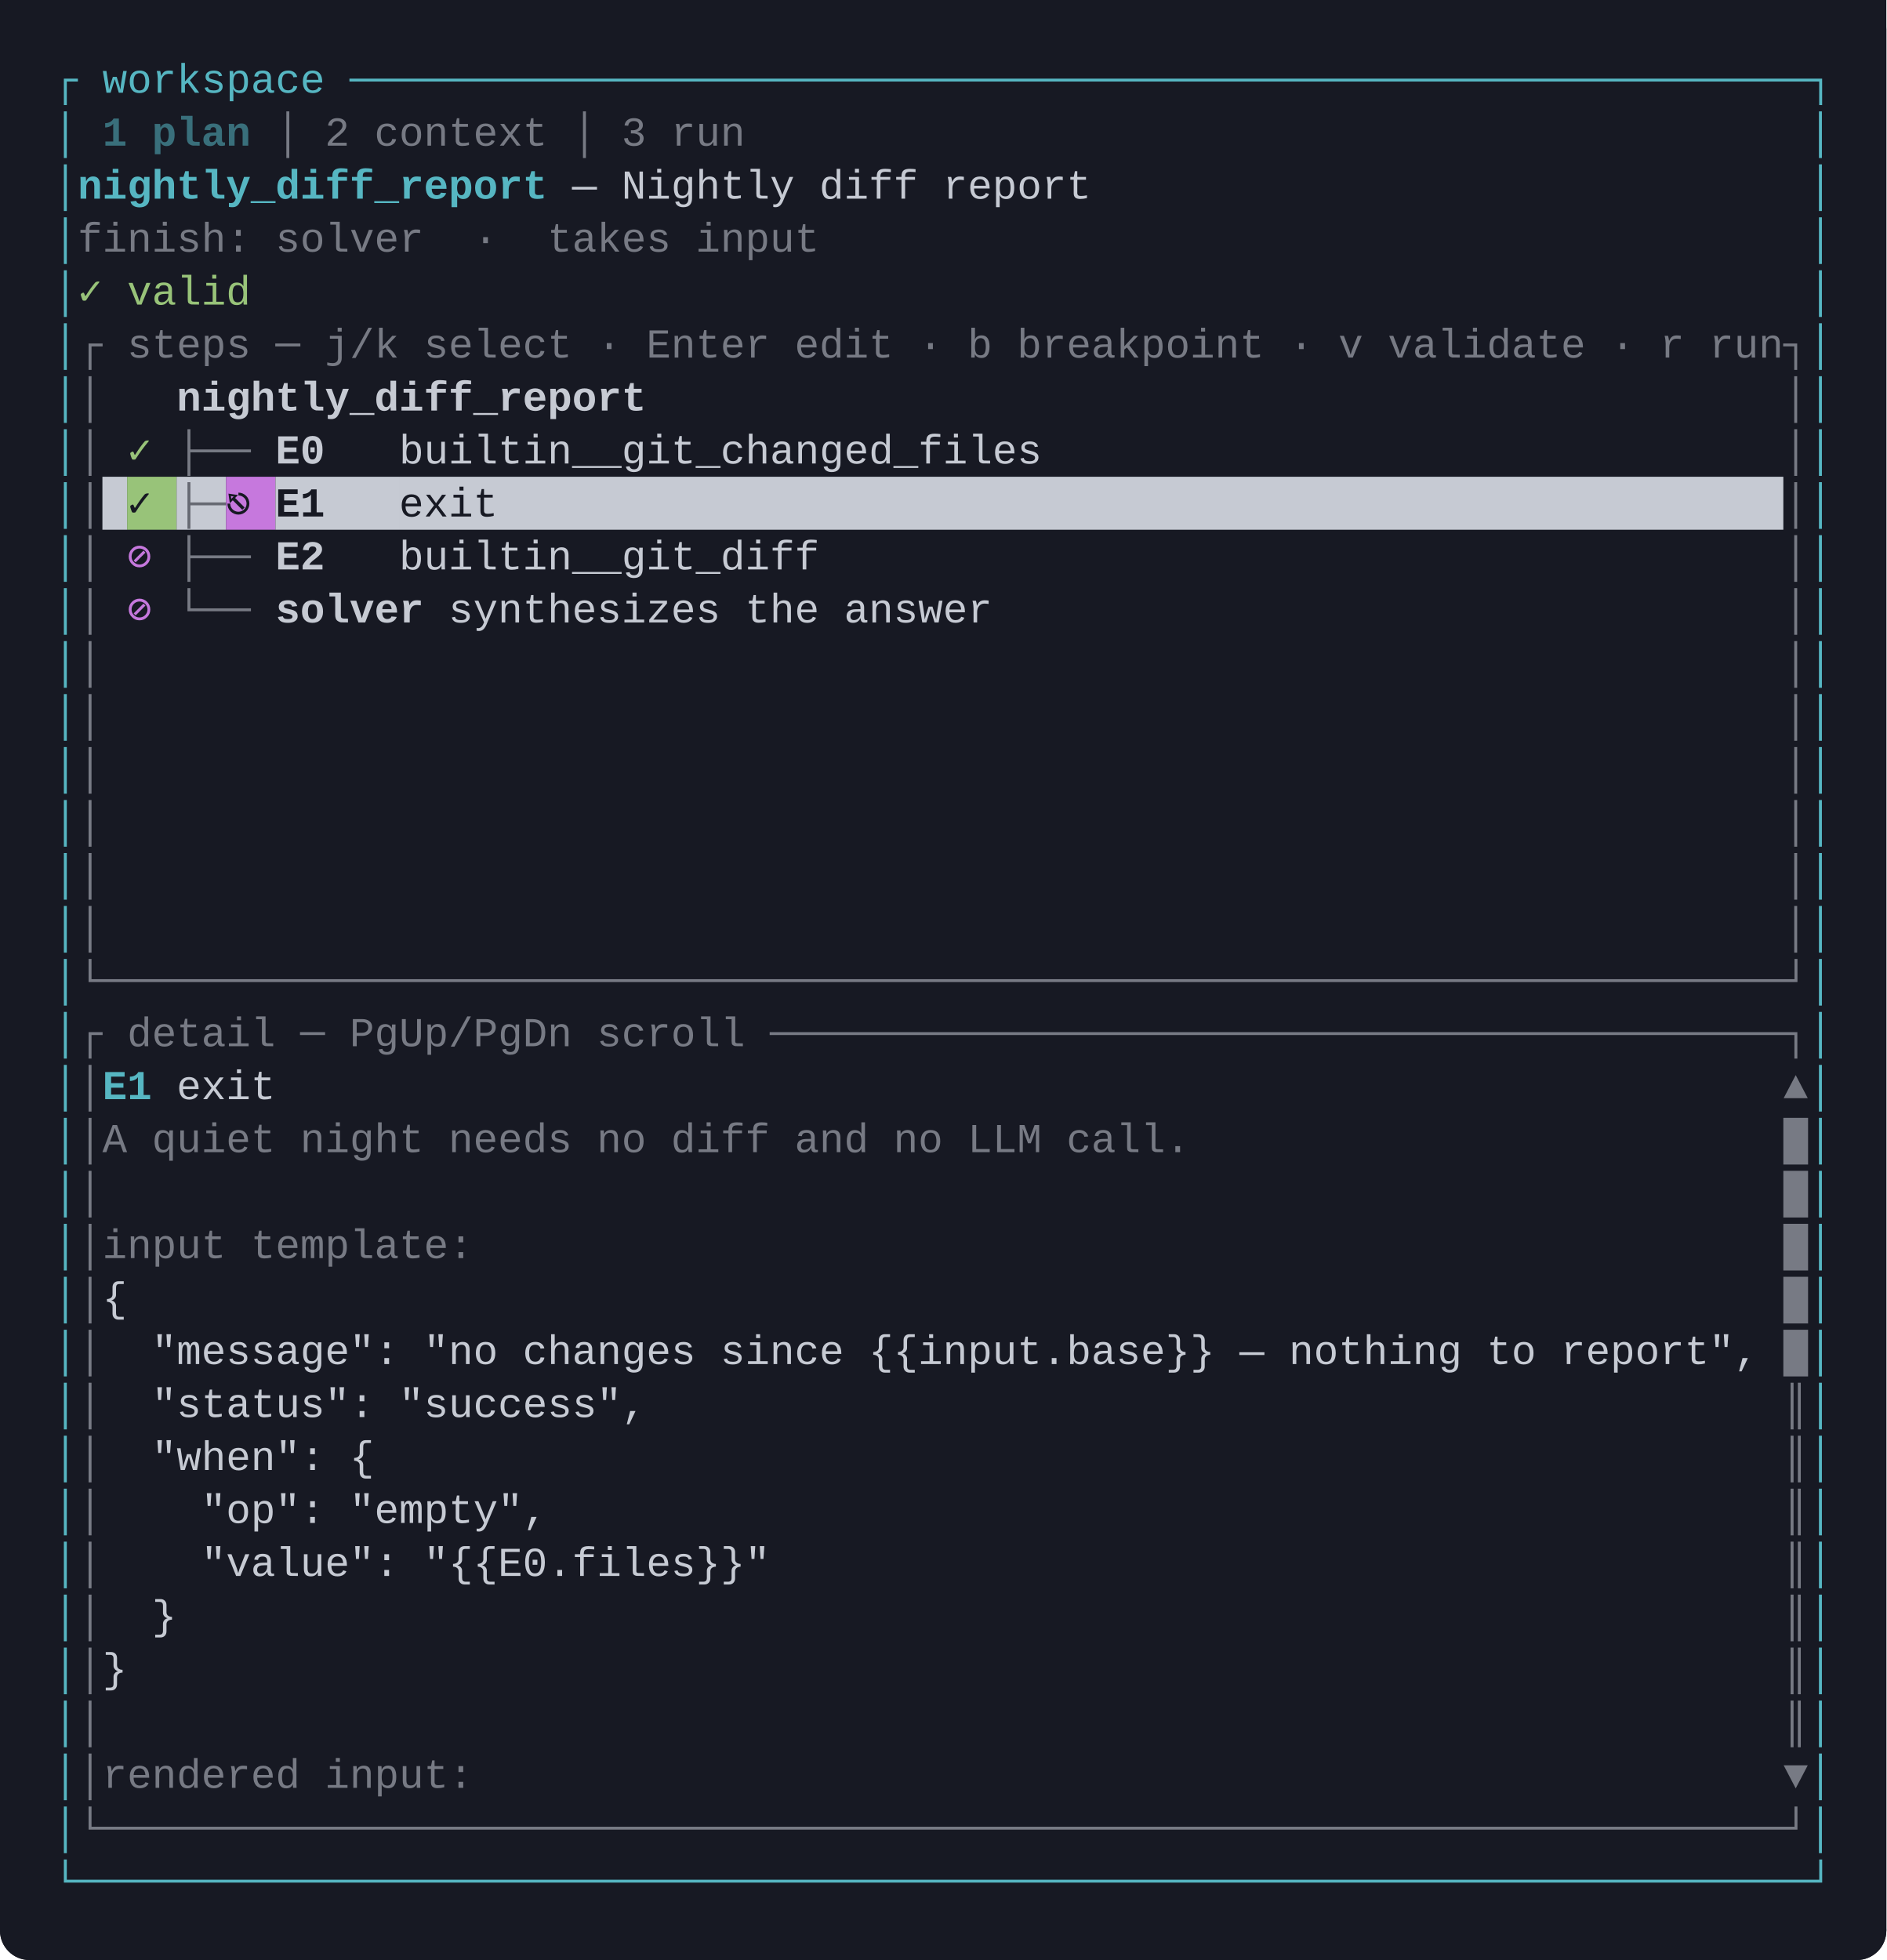
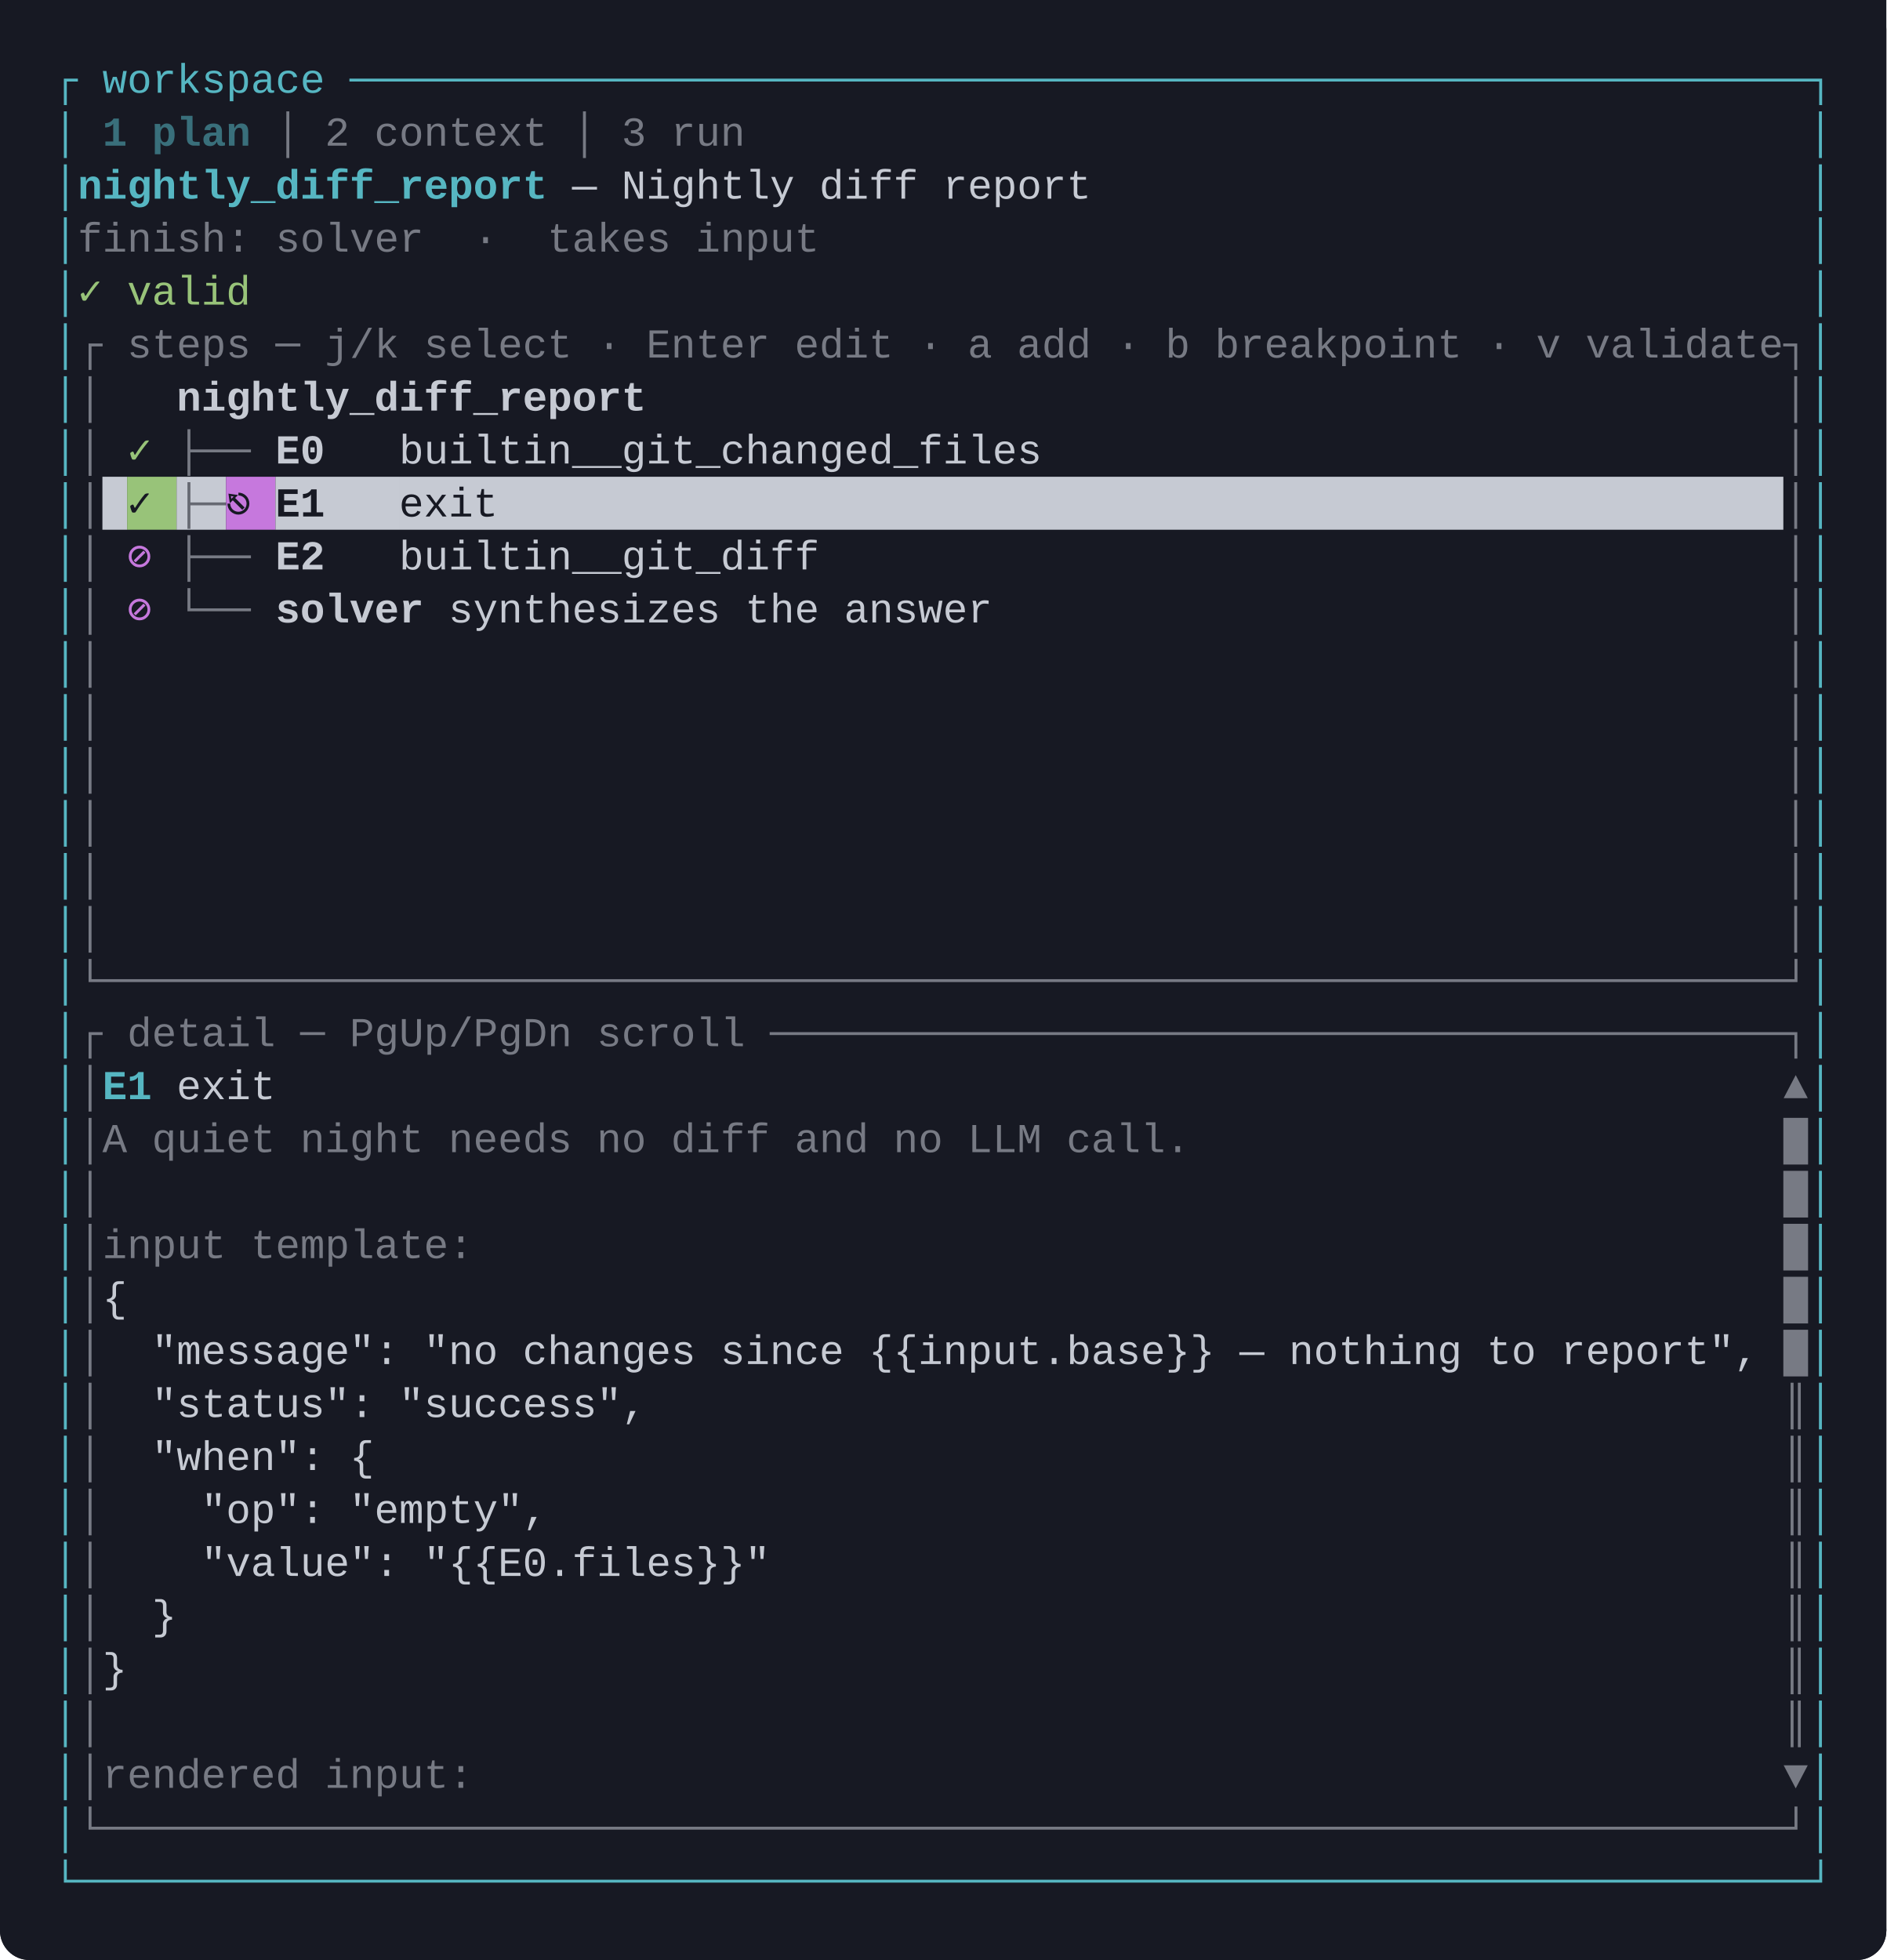
<svg xmlns="http://www.w3.org/2000/svg" width="641" height="666" viewBox="0 0 641 666" xml:space="preserve" font-family="ui-monospace, SFMono-Regular, Menlo, Consolas, 'Liberation Mono', monospace" font-size="14px">
  <rect width="641" height="666" rx="10" fill="#11131b" />
  <rect y="0" width="641" height="656" fill="#171923" />
  <rect y="646" width="641" height="20" rx="10" fill="#171923" />
  <rect x="34.8" y="162.0" width="8.4" height="18" fill="#c6cad3" />
  <rect x="43.2" y="162.0" width="16.8" height="18" fill="#98c379" />
  <rect x="60.0" y="162.0" width="16.8" height="18" fill="#c6cad3" />
  <rect x="76.8" y="162.0" width="16.8" height="18" fill="#c678dd" />
  <rect x="93.6" y="162.0" width="42.0" height="18" fill="#c6cad3" />
  <rect x="135.6" y="162.0" width="470.4" height="18" fill="#c6cad3" />
  <text x="18.0" y="31.5" textLength="8.4" lengthAdjust="spacingAndGlyphs" fill="#56b6c2">┌</text>
  <text x="34.8" y="31.5" textLength="75.6" lengthAdjust="spacingAndGlyphs" fill="#56b6c2">workspace</text>
  <text x="118.8" y="31.5" textLength="504.0" lengthAdjust="spacingAndGlyphs" fill="#56b6c2">───────────────────────────────────────────────────────────┐</text>
  <text x="18.0" y="49.5" textLength="8.4" lengthAdjust="spacingAndGlyphs" fill="#56b6c2">│</text>
  <text x="34.8" y="49.5" textLength="8.4" lengthAdjust="spacingAndGlyphs" fill="#56b6c2" font-weight="600" opacity="0.55">1</text>
  <text x="51.6" y="49.5" textLength="33.6" lengthAdjust="spacingAndGlyphs" fill="#56b6c2" font-weight="600" opacity="0.55">plan</text>
  <text x="93.6" y="49.5" textLength="8.4" lengthAdjust="spacingAndGlyphs" fill="#c6cad3" opacity="0.55">│</text>
  <text x="110.4" y="49.5" textLength="8.4" lengthAdjust="spacingAndGlyphs" fill="#c6cad3" opacity="0.55">2</text>
  <text x="127.2" y="49.5" textLength="58.8" lengthAdjust="spacingAndGlyphs" fill="#c6cad3" opacity="0.55">context</text>
  <text x="194.4" y="49.5" textLength="8.4" lengthAdjust="spacingAndGlyphs" fill="#c6cad3" opacity="0.55">│</text>
  <text x="211.2" y="49.5" textLength="8.4" lengthAdjust="spacingAndGlyphs" fill="#c6cad3" opacity="0.55">3</text>
  <text x="228.0" y="49.5" textLength="25.2" lengthAdjust="spacingAndGlyphs" fill="#c6cad3" opacity="0.55">run</text>
  <text x="614.4" y="49.5" textLength="8.4" lengthAdjust="spacingAndGlyphs" fill="#56b6c2">│</text>
  <text x="18.0" y="67.5" textLength="8.4" lengthAdjust="spacingAndGlyphs" fill="#56b6c2">│</text>
  <text x="26.4" y="67.5" textLength="159.6" lengthAdjust="spacingAndGlyphs" fill="#56b6c2" font-weight="600">nightly_diff_report</text>
  <text x="194.4" y="67.5" textLength="8.4" lengthAdjust="spacingAndGlyphs" fill="#c6cad3">—</text>
  <text x="211.2" y="67.5" textLength="58.8" lengthAdjust="spacingAndGlyphs" fill="#c6cad3">Nightly</text>
  <text x="278.4" y="67.5" textLength="33.6" lengthAdjust="spacingAndGlyphs" fill="#c6cad3">diff</text>
  <text x="320.4" y="67.5" textLength="50.4" lengthAdjust="spacingAndGlyphs" fill="#c6cad3">report</text>
  <text x="614.4" y="67.5" textLength="8.4" lengthAdjust="spacingAndGlyphs" fill="#56b6c2">│</text>
  <text x="18.0" y="85.5" textLength="8.4" lengthAdjust="spacingAndGlyphs" fill="#56b6c2">│</text>
  <text x="26.4" y="85.5" textLength="58.8" lengthAdjust="spacingAndGlyphs" fill="#c6cad3" opacity="0.55">finish:</text>
  <text x="93.6" y="85.5" textLength="50.4" lengthAdjust="spacingAndGlyphs" fill="#c6cad3" opacity="0.55">solver</text>
  <text x="160.8" y="85.5" textLength="8.4" lengthAdjust="spacingAndGlyphs" fill="#c6cad3" opacity="0.55">·</text>
  <text x="186.0" y="85.5" textLength="42.0" lengthAdjust="spacingAndGlyphs" fill="#c6cad3" opacity="0.55">takes</text>
  <text x="236.4" y="85.5" textLength="42.0" lengthAdjust="spacingAndGlyphs" fill="#c6cad3" opacity="0.55">input</text>
  <text x="614.4" y="85.5" textLength="8.4" lengthAdjust="spacingAndGlyphs" fill="#56b6c2">│</text>
  <text x="18.0" y="103.5" textLength="8.4" lengthAdjust="spacingAndGlyphs" fill="#56b6c2">│</text>
  <text x="26.4" y="103.5" textLength="8.4" lengthAdjust="spacingAndGlyphs" fill="#98c379">✓</text>
  <text x="43.2" y="103.5" textLength="42.0" lengthAdjust="spacingAndGlyphs" fill="#98c379">valid</text>
  <text x="614.4" y="103.5" textLength="8.4" lengthAdjust="spacingAndGlyphs" fill="#56b6c2">│</text>
  <text x="18.0" y="121.5" textLength="8.4" lengthAdjust="spacingAndGlyphs" fill="#56b6c2">│</text>
  <text x="26.4" y="121.5" textLength="8.4" lengthAdjust="spacingAndGlyphs" fill="#c6cad3" opacity="0.55">┌</text>
  <text x="43.2" y="121.5" textLength="42.0" lengthAdjust="spacingAndGlyphs" fill="#c6cad3" opacity="0.55">steps</text>
  <text x="93.6" y="121.5" textLength="8.4" lengthAdjust="spacingAndGlyphs" fill="#c6cad3" opacity="0.55">─</text>
  <text x="110.4" y="121.5" textLength="25.2" lengthAdjust="spacingAndGlyphs" fill="#c6cad3" opacity="0.55">j/k</text>
  <text x="144.0" y="121.5" textLength="50.4" lengthAdjust="spacingAndGlyphs" fill="#c6cad3" opacity="0.55">select</text>
  <text x="202.8" y="121.5" textLength="8.4" lengthAdjust="spacingAndGlyphs" fill="#c6cad3" opacity="0.55">·</text>
  <text x="219.6" y="121.5" textLength="42.0" lengthAdjust="spacingAndGlyphs" fill="#c6cad3" opacity="0.55">Enter</text>
  <text x="270.0" y="121.5" textLength="33.6" lengthAdjust="spacingAndGlyphs" fill="#c6cad3" opacity="0.55">edit</text>
  <text x="312.0" y="121.5" textLength="8.4" lengthAdjust="spacingAndGlyphs" fill="#c6cad3" opacity="0.55">·</text>
-   <text x="328.8" y="121.5" textLength="8.4" lengthAdjust="spacingAndGlyphs" fill="#c6cad3" opacity="0.55">b</text>
-   <text x="345.6" y="121.5" textLength="84.0" lengthAdjust="spacingAndGlyphs" fill="#c6cad3" opacity="0.55">breakpoint</text>
-   <text x="438.0" y="121.5" textLength="8.4" lengthAdjust="spacingAndGlyphs" fill="#c6cad3" opacity="0.55">·</text>
-   <text x="454.8" y="121.5" textLength="8.4" lengthAdjust="spacingAndGlyphs" fill="#c6cad3" opacity="0.55">v</text>
-   <text x="471.6" y="121.5" textLength="67.2" lengthAdjust="spacingAndGlyphs" fill="#c6cad3" opacity="0.55">validate</text>
-   <text x="547.2" y="121.5" textLength="8.4" lengthAdjust="spacingAndGlyphs" fill="#c6cad3" opacity="0.55">·</text>
-   <text x="564.0" y="121.5" textLength="8.4" lengthAdjust="spacingAndGlyphs" fill="#c6cad3" opacity="0.55">r</text>
-   <text x="580.8" y="121.5" textLength="33.6" lengthAdjust="spacingAndGlyphs" fill="#c6cad3" opacity="0.55">run┐</text>
+   <text x="328.8" y="121.5" textLength="8.4" lengthAdjust="spacingAndGlyphs" fill="#c6cad3" opacity="0.55">a</text>
+   <text x="345.6" y="121.5" textLength="25.2" lengthAdjust="spacingAndGlyphs" fill="#c6cad3" opacity="0.55">add</text>
+   <text x="379.2" y="121.5" textLength="8.4" lengthAdjust="spacingAndGlyphs" fill="#c6cad3" opacity="0.55">·</text>
+   <text x="396.0" y="121.5" textLength="8.4" lengthAdjust="spacingAndGlyphs" fill="#c6cad3" opacity="0.55">b</text>
+   <text x="412.8" y="121.5" textLength="84.0" lengthAdjust="spacingAndGlyphs" fill="#c6cad3" opacity="0.55">breakpoint</text>
+   <text x="505.2" y="121.5" textLength="8.4" lengthAdjust="spacingAndGlyphs" fill="#c6cad3" opacity="0.55">·</text>
+   <text x="522.0" y="121.5" textLength="8.4" lengthAdjust="spacingAndGlyphs" fill="#c6cad3" opacity="0.55">v</text>
+   <text x="538.8" y="121.5" textLength="75.6" lengthAdjust="spacingAndGlyphs" fill="#c6cad3" opacity="0.55">validate┐</text>
  <text x="614.4" y="121.5" textLength="8.4" lengthAdjust="spacingAndGlyphs" fill="#56b6c2">│</text>
  <text x="18.0" y="139.5" textLength="8.4" lengthAdjust="spacingAndGlyphs" fill="#56b6c2">│</text>
  <text x="26.4" y="139.5" textLength="8.4" lengthAdjust="spacingAndGlyphs" fill="#c6cad3" opacity="0.55">│</text>
  <text x="60.0" y="139.5" textLength="159.6" lengthAdjust="spacingAndGlyphs" fill="#c6cad3" font-weight="600">nightly_diff_report</text>
  <text x="606.0" y="139.5" textLength="8.4" lengthAdjust="spacingAndGlyphs" fill="#c6cad3" opacity="0.55">│</text>
  <text x="614.4" y="139.5" textLength="8.4" lengthAdjust="spacingAndGlyphs" fill="#56b6c2">│</text>
  <text x="18.0" y="157.5" textLength="8.4" lengthAdjust="spacingAndGlyphs" fill="#56b6c2">│</text>
  <text x="26.4" y="157.5" textLength="8.4" lengthAdjust="spacingAndGlyphs" fill="#c6cad3" opacity="0.55">│</text>
  <text x="43.2" y="157.5" textLength="8.4" lengthAdjust="spacingAndGlyphs" fill="#98c379">✓</text>
  <text x="60.0" y="157.5" textLength="25.2" lengthAdjust="spacingAndGlyphs" fill="#c6cad3" opacity="0.55">├──</text>
  <text x="93.6" y="157.5" textLength="16.8" lengthAdjust="spacingAndGlyphs" fill="#c6cad3" font-weight="600">E0</text>
  <text x="135.6" y="157.5" textLength="218.4" lengthAdjust="spacingAndGlyphs" fill="#c6cad3">builtin__git_changed_files</text>
  <text x="606.0" y="157.5" textLength="8.4" lengthAdjust="spacingAndGlyphs" fill="#c6cad3" opacity="0.55">│</text>
  <text x="614.4" y="157.5" textLength="8.4" lengthAdjust="spacingAndGlyphs" fill="#56b6c2">│</text>
  <text x="18.0" y="175.5" textLength="8.4" lengthAdjust="spacingAndGlyphs" fill="#56b6c2">│</text>
  <text x="26.4" y="175.5" textLength="8.4" lengthAdjust="spacingAndGlyphs" fill="#c6cad3" opacity="0.55">│</text>
  <text x="43.2" y="175.5" textLength="8.4" lengthAdjust="spacingAndGlyphs" fill="#171923">✓</text>
  <text x="60.0" y="175.5" textLength="16.8" lengthAdjust="spacingAndGlyphs" fill="#171923" opacity="0.55">├─</text>
  <text x="76.8" y="175.5" textLength="8.4" lengthAdjust="spacingAndGlyphs" fill="#171923" font-weight="600">⎋</text>
  <text x="93.6" y="175.5" textLength="16.8" lengthAdjust="spacingAndGlyphs" fill="#171923" font-weight="600">E1</text>
  <text x="135.6" y="175.5" textLength="33.6" lengthAdjust="spacingAndGlyphs" fill="#171923">exit</text>
  <text x="606.0" y="175.5" textLength="8.4" lengthAdjust="spacingAndGlyphs" fill="#c6cad3" opacity="0.55">│</text>
  <text x="614.4" y="175.5" textLength="8.4" lengthAdjust="spacingAndGlyphs" fill="#56b6c2">│</text>
  <text x="18.0" y="193.5" textLength="8.4" lengthAdjust="spacingAndGlyphs" fill="#56b6c2">│</text>
  <text x="26.4" y="193.5" textLength="8.4" lengthAdjust="spacingAndGlyphs" fill="#c6cad3" opacity="0.55">│</text>
  <text x="43.2" y="193.5" textLength="8.4" lengthAdjust="spacingAndGlyphs" fill="#c678dd">⊘</text>
  <text x="60.0" y="193.5" textLength="25.2" lengthAdjust="spacingAndGlyphs" fill="#c6cad3" opacity="0.55">├──</text>
  <text x="93.6" y="193.5" textLength="16.8" lengthAdjust="spacingAndGlyphs" fill="#c6cad3" font-weight="600">E2</text>
  <text x="135.6" y="193.5" textLength="142.8" lengthAdjust="spacingAndGlyphs" fill="#c6cad3">builtin__git_diff</text>
  <text x="606.0" y="193.5" textLength="8.4" lengthAdjust="spacingAndGlyphs" fill="#c6cad3" opacity="0.55">│</text>
  <text x="614.4" y="193.5" textLength="8.4" lengthAdjust="spacingAndGlyphs" fill="#56b6c2">│</text>
  <text x="18.0" y="211.5" textLength="8.4" lengthAdjust="spacingAndGlyphs" fill="#56b6c2">│</text>
  <text x="26.4" y="211.5" textLength="8.4" lengthAdjust="spacingAndGlyphs" fill="#c6cad3" opacity="0.55">│</text>
  <text x="43.2" y="211.5" textLength="8.4" lengthAdjust="spacingAndGlyphs" fill="#c678dd">⊘</text>
  <text x="60.0" y="211.5" textLength="25.2" lengthAdjust="spacingAndGlyphs" fill="#c6cad3" opacity="0.55">└──</text>
  <text x="93.6" y="211.5" textLength="50.4" lengthAdjust="spacingAndGlyphs" fill="#c6cad3" font-weight="600">solver</text>
  <text x="152.4" y="211.5" textLength="92.4" lengthAdjust="spacingAndGlyphs" fill="#c6cad3">synthesizes</text>
  <text x="253.2" y="211.5" textLength="25.2" lengthAdjust="spacingAndGlyphs" fill="#c6cad3">the</text>
  <text x="286.8" y="211.5" textLength="50.4" lengthAdjust="spacingAndGlyphs" fill="#c6cad3">answer</text>
  <text x="606.0" y="211.5" textLength="8.4" lengthAdjust="spacingAndGlyphs" fill="#c6cad3" opacity="0.55">│</text>
  <text x="614.4" y="211.5" textLength="8.4" lengthAdjust="spacingAndGlyphs" fill="#56b6c2">│</text>
  <text x="18.0" y="229.5" textLength="8.4" lengthAdjust="spacingAndGlyphs" fill="#56b6c2">│</text>
  <text x="26.4" y="229.5" textLength="8.4" lengthAdjust="spacingAndGlyphs" fill="#c6cad3" opacity="0.55">│</text>
  <text x="606.0" y="229.5" textLength="8.4" lengthAdjust="spacingAndGlyphs" fill="#c6cad3" opacity="0.55">│</text>
  <text x="614.4" y="229.5" textLength="8.4" lengthAdjust="spacingAndGlyphs" fill="#56b6c2">│</text>
  <text x="18.0" y="247.5" textLength="8.4" lengthAdjust="spacingAndGlyphs" fill="#56b6c2">│</text>
  <text x="26.4" y="247.5" textLength="8.4" lengthAdjust="spacingAndGlyphs" fill="#c6cad3" opacity="0.55">│</text>
  <text x="606.0" y="247.5" textLength="8.4" lengthAdjust="spacingAndGlyphs" fill="#c6cad3" opacity="0.55">│</text>
  <text x="614.4" y="247.5" textLength="8.4" lengthAdjust="spacingAndGlyphs" fill="#56b6c2">│</text>
  <text x="18.0" y="265.5" textLength="8.4" lengthAdjust="spacingAndGlyphs" fill="#56b6c2">│</text>
  <text x="26.4" y="265.5" textLength="8.4" lengthAdjust="spacingAndGlyphs" fill="#c6cad3" opacity="0.55">│</text>
  <text x="606.0" y="265.5" textLength="8.4" lengthAdjust="spacingAndGlyphs" fill="#c6cad3" opacity="0.55">│</text>
  <text x="614.4" y="265.5" textLength="8.4" lengthAdjust="spacingAndGlyphs" fill="#56b6c2">│</text>
  <text x="18.0" y="283.5" textLength="8.4" lengthAdjust="spacingAndGlyphs" fill="#56b6c2">│</text>
  <text x="26.4" y="283.5" textLength="8.4" lengthAdjust="spacingAndGlyphs" fill="#c6cad3" opacity="0.55">│</text>
  <text x="606.0" y="283.5" textLength="8.4" lengthAdjust="spacingAndGlyphs" fill="#c6cad3" opacity="0.55">│</text>
  <text x="614.4" y="283.5" textLength="8.4" lengthAdjust="spacingAndGlyphs" fill="#56b6c2">│</text>
  <text x="18.0" y="301.5" textLength="8.4" lengthAdjust="spacingAndGlyphs" fill="#56b6c2">│</text>
  <text x="26.4" y="301.5" textLength="8.4" lengthAdjust="spacingAndGlyphs" fill="#c6cad3" opacity="0.55">│</text>
  <text x="606.0" y="301.5" textLength="8.4" lengthAdjust="spacingAndGlyphs" fill="#c6cad3" opacity="0.55">│</text>
  <text x="614.4" y="301.5" textLength="8.4" lengthAdjust="spacingAndGlyphs" fill="#56b6c2">│</text>
  <text x="18.0" y="319.5" textLength="8.4" lengthAdjust="spacingAndGlyphs" fill="#56b6c2">│</text>
  <text x="26.4" y="319.5" textLength="8.4" lengthAdjust="spacingAndGlyphs" fill="#c6cad3" opacity="0.55">│</text>
  <text x="606.0" y="319.5" textLength="8.4" lengthAdjust="spacingAndGlyphs" fill="#c6cad3" opacity="0.55">│</text>
  <text x="614.4" y="319.5" textLength="8.4" lengthAdjust="spacingAndGlyphs" fill="#56b6c2">│</text>
  <text x="18.0" y="337.5" textLength="8.4" lengthAdjust="spacingAndGlyphs" fill="#56b6c2">│</text>
  <text x="26.4" y="337.5" textLength="588.0" lengthAdjust="spacingAndGlyphs" fill="#c6cad3" opacity="0.55">└────────────────────────────────────────────────────────────────────┘</text>
  <text x="614.4" y="337.5" textLength="8.4" lengthAdjust="spacingAndGlyphs" fill="#56b6c2">│</text>
  <text x="18.0" y="355.5" textLength="8.4" lengthAdjust="spacingAndGlyphs" fill="#56b6c2">│</text>
  <text x="26.4" y="355.5" textLength="8.4" lengthAdjust="spacingAndGlyphs" fill="#c6cad3" opacity="0.55">┌</text>
  <text x="43.2" y="355.5" textLength="50.4" lengthAdjust="spacingAndGlyphs" fill="#c6cad3" opacity="0.55">detail</text>
  <text x="102.0" y="355.5" textLength="8.4" lengthAdjust="spacingAndGlyphs" fill="#c6cad3" opacity="0.55">─</text>
  <text x="118.8" y="355.5" textLength="75.6" lengthAdjust="spacingAndGlyphs" fill="#c6cad3" opacity="0.55">PgUp/PgDn</text>
  <text x="202.8" y="355.5" textLength="50.4" lengthAdjust="spacingAndGlyphs" fill="#c6cad3" opacity="0.55">scroll</text>
  <text x="261.6" y="355.5" textLength="352.8" lengthAdjust="spacingAndGlyphs" fill="#c6cad3" opacity="0.55">─────────────────────────────────────────┐</text>
  <text x="614.4" y="355.5" textLength="8.4" lengthAdjust="spacingAndGlyphs" fill="#56b6c2">│</text>
  <text x="18.0" y="373.5" textLength="8.4" lengthAdjust="spacingAndGlyphs" fill="#56b6c2">│</text>
  <text x="26.4" y="373.5" textLength="8.4" lengthAdjust="spacingAndGlyphs" fill="#c6cad3" opacity="0.55">│</text>
  <text x="34.8" y="373.5" textLength="16.8" lengthAdjust="spacingAndGlyphs" fill="#56b6c2" font-weight="600">E1</text>
  <text x="60.0" y="373.5" textLength="33.6" lengthAdjust="spacingAndGlyphs" fill="#c6cad3">exit</text>
  <text x="606.0" y="373.5" textLength="8.4" lengthAdjust="spacingAndGlyphs" fill="#c6cad3" opacity="0.55">▲</text>
  <text x="614.4" y="373.5" textLength="8.4" lengthAdjust="spacingAndGlyphs" fill="#56b6c2">│</text>
  <text x="18.0" y="391.5" textLength="8.4" lengthAdjust="spacingAndGlyphs" fill="#56b6c2">│</text>
  <text x="26.4" y="391.5" textLength="16.8" lengthAdjust="spacingAndGlyphs" fill="#c6cad3" opacity="0.55">│A</text>
  <text x="51.6" y="391.5" textLength="42.0" lengthAdjust="spacingAndGlyphs" fill="#c6cad3" opacity="0.55">quiet</text>
  <text x="102.0" y="391.5" textLength="42.0" lengthAdjust="spacingAndGlyphs" fill="#c6cad3" opacity="0.55">night</text>
  <text x="152.4" y="391.5" textLength="42.0" lengthAdjust="spacingAndGlyphs" fill="#c6cad3" opacity="0.55">needs</text>
  <text x="202.8" y="391.5" textLength="16.8" lengthAdjust="spacingAndGlyphs" fill="#c6cad3" opacity="0.55">no</text>
  <text x="228.0" y="391.5" textLength="33.6" lengthAdjust="spacingAndGlyphs" fill="#c6cad3" opacity="0.55">diff</text>
  <text x="270.0" y="391.5" textLength="25.2" lengthAdjust="spacingAndGlyphs" fill="#c6cad3" opacity="0.55">and</text>
  <text x="303.6" y="391.5" textLength="16.8" lengthAdjust="spacingAndGlyphs" fill="#c6cad3" opacity="0.55">no</text>
  <text x="328.8" y="391.5" textLength="25.2" lengthAdjust="spacingAndGlyphs" fill="#c6cad3" opacity="0.55">LLM</text>
  <text x="362.4" y="391.5" textLength="42.0" lengthAdjust="spacingAndGlyphs" fill="#c6cad3" opacity="0.55">call.</text>
  <text x="606.0" y="391.5" textLength="8.4" lengthAdjust="spacingAndGlyphs" fill="#c6cad3" opacity="0.55">█</text>
  <text x="614.4" y="391.5" textLength="8.4" lengthAdjust="spacingAndGlyphs" fill="#56b6c2">│</text>
  <text x="18.0" y="409.5" textLength="8.4" lengthAdjust="spacingAndGlyphs" fill="#56b6c2">│</text>
  <text x="26.4" y="409.5" textLength="8.4" lengthAdjust="spacingAndGlyphs" fill="#c6cad3" opacity="0.55">│</text>
  <text x="606.0" y="409.5" textLength="8.4" lengthAdjust="spacingAndGlyphs" fill="#c6cad3" opacity="0.55">█</text>
  <text x="614.4" y="409.5" textLength="8.4" lengthAdjust="spacingAndGlyphs" fill="#56b6c2">│</text>
  <text x="18.0" y="427.5" textLength="8.4" lengthAdjust="spacingAndGlyphs" fill="#56b6c2">│</text>
  <text x="26.4" y="427.5" textLength="50.4" lengthAdjust="spacingAndGlyphs" fill="#c6cad3" opacity="0.55">│input</text>
  <text x="85.2" y="427.5" textLength="75.6" lengthAdjust="spacingAndGlyphs" fill="#c6cad3" opacity="0.55">template:</text>
  <text x="606.0" y="427.5" textLength="8.4" lengthAdjust="spacingAndGlyphs" fill="#c6cad3" opacity="0.55">█</text>
  <text x="614.4" y="427.5" textLength="8.4" lengthAdjust="spacingAndGlyphs" fill="#56b6c2">│</text>
  <text x="18.0" y="445.5" textLength="8.4" lengthAdjust="spacingAndGlyphs" fill="#56b6c2">│</text>
  <text x="26.4" y="445.5" textLength="8.4" lengthAdjust="spacingAndGlyphs" fill="#c6cad3" opacity="0.55">│</text>
  <text x="34.8" y="445.5" textLength="8.4" lengthAdjust="spacingAndGlyphs" fill="#c6cad3">{</text>
  <text x="606.0" y="445.5" textLength="8.4" lengthAdjust="spacingAndGlyphs" fill="#c6cad3" opacity="0.55">█</text>
  <text x="614.4" y="445.5" textLength="8.4" lengthAdjust="spacingAndGlyphs" fill="#56b6c2">│</text>
  <text x="18.0" y="463.5" textLength="8.4" lengthAdjust="spacingAndGlyphs" fill="#56b6c2">│</text>
  <text x="26.4" y="463.5" textLength="8.4" lengthAdjust="spacingAndGlyphs" fill="#c6cad3" opacity="0.55">│</text>
  <text x="51.6" y="463.5" textLength="84.0" lengthAdjust="spacingAndGlyphs" fill="#c6cad3">"message":</text>
  <text x="144.0" y="463.5" textLength="25.2" lengthAdjust="spacingAndGlyphs" fill="#c6cad3">"no</text>
  <text x="177.6" y="463.5" textLength="58.8" lengthAdjust="spacingAndGlyphs" fill="#c6cad3">changes</text>
  <text x="244.8" y="463.5" textLength="42.0" lengthAdjust="spacingAndGlyphs" fill="#c6cad3">since</text>
  <text x="295.2" y="463.5" textLength="117.6" lengthAdjust="spacingAndGlyphs" fill="#c6cad3">{{input.base}}</text>
  <text x="421.2" y="463.5" textLength="8.4" lengthAdjust="spacingAndGlyphs" fill="#c6cad3">—</text>
  <text x="438.0" y="463.5" textLength="58.8" lengthAdjust="spacingAndGlyphs" fill="#c6cad3">nothing</text>
  <text x="505.2" y="463.5" textLength="16.8" lengthAdjust="spacingAndGlyphs" fill="#c6cad3">to</text>
  <text x="530.4" y="463.5" textLength="67.2" lengthAdjust="spacingAndGlyphs" fill="#c6cad3">report",</text>
  <text x="606.0" y="463.5" textLength="8.4" lengthAdjust="spacingAndGlyphs" fill="#c6cad3" opacity="0.55">█</text>
  <text x="614.4" y="463.5" textLength="8.4" lengthAdjust="spacingAndGlyphs" fill="#56b6c2">│</text>
  <text x="18.0" y="481.5" textLength="8.4" lengthAdjust="spacingAndGlyphs" fill="#56b6c2">│</text>
  <text x="26.4" y="481.5" textLength="8.4" lengthAdjust="spacingAndGlyphs" fill="#c6cad3" opacity="0.55">│</text>
  <text x="51.6" y="481.5" textLength="75.6" lengthAdjust="spacingAndGlyphs" fill="#c6cad3">"status":</text>
  <text x="135.6" y="481.5" textLength="84.0" lengthAdjust="spacingAndGlyphs" fill="#c6cad3">"success",</text>
  <text x="606.0" y="481.5" textLength="8.4" lengthAdjust="spacingAndGlyphs" fill="#c6cad3" opacity="0.55">║</text>
  <text x="614.4" y="481.5" textLength="8.4" lengthAdjust="spacingAndGlyphs" fill="#56b6c2">│</text>
  <text x="18.0" y="499.5" textLength="8.4" lengthAdjust="spacingAndGlyphs" fill="#56b6c2">│</text>
  <text x="26.4" y="499.5" textLength="8.4" lengthAdjust="spacingAndGlyphs" fill="#c6cad3" opacity="0.55">│</text>
  <text x="51.6" y="499.5" textLength="58.8" lengthAdjust="spacingAndGlyphs" fill="#c6cad3">"when":</text>
  <text x="118.8" y="499.5" textLength="8.4" lengthAdjust="spacingAndGlyphs" fill="#c6cad3">{</text>
  <text x="606.0" y="499.5" textLength="8.4" lengthAdjust="spacingAndGlyphs" fill="#c6cad3" opacity="0.55">║</text>
  <text x="614.4" y="499.5" textLength="8.4" lengthAdjust="spacingAndGlyphs" fill="#56b6c2">│</text>
  <text x="18.0" y="517.5" textLength="8.4" lengthAdjust="spacingAndGlyphs" fill="#56b6c2">│</text>
  <text x="26.4" y="517.5" textLength="8.4" lengthAdjust="spacingAndGlyphs" fill="#c6cad3" opacity="0.55">│</text>
  <text x="68.4" y="517.5" textLength="42.0" lengthAdjust="spacingAndGlyphs" fill="#c6cad3">"op":</text>
  <text x="118.8" y="517.5" textLength="67.2" lengthAdjust="spacingAndGlyphs" fill="#c6cad3">"empty",</text>
  <text x="606.0" y="517.5" textLength="8.4" lengthAdjust="spacingAndGlyphs" fill="#c6cad3" opacity="0.55">║</text>
  <text x="614.4" y="517.5" textLength="8.4" lengthAdjust="spacingAndGlyphs" fill="#56b6c2">│</text>
  <text x="18.0" y="535.5" textLength="8.4" lengthAdjust="spacingAndGlyphs" fill="#56b6c2">│</text>
  <text x="26.4" y="535.5" textLength="8.4" lengthAdjust="spacingAndGlyphs" fill="#c6cad3" opacity="0.55">│</text>
  <text x="68.4" y="535.5" textLength="67.2" lengthAdjust="spacingAndGlyphs" fill="#c6cad3">"value":</text>
  <text x="144.0" y="535.5" textLength="117.6" lengthAdjust="spacingAndGlyphs" fill="#c6cad3">"{{E0.files}}"</text>
  <text x="606.0" y="535.5" textLength="8.4" lengthAdjust="spacingAndGlyphs" fill="#c6cad3" opacity="0.55">║</text>
  <text x="614.4" y="535.5" textLength="8.4" lengthAdjust="spacingAndGlyphs" fill="#56b6c2">│</text>
  <text x="18.0" y="553.5" textLength="8.4" lengthAdjust="spacingAndGlyphs" fill="#56b6c2">│</text>
  <text x="26.4" y="553.5" textLength="8.4" lengthAdjust="spacingAndGlyphs" fill="#c6cad3" opacity="0.55">│</text>
  <text x="51.6" y="553.5" textLength="8.4" lengthAdjust="spacingAndGlyphs" fill="#c6cad3">}</text>
  <text x="606.0" y="553.5" textLength="8.4" lengthAdjust="spacingAndGlyphs" fill="#c6cad3" opacity="0.55">║</text>
  <text x="614.4" y="553.5" textLength="8.4" lengthAdjust="spacingAndGlyphs" fill="#56b6c2">│</text>
  <text x="18.0" y="571.5" textLength="8.4" lengthAdjust="spacingAndGlyphs" fill="#56b6c2">│</text>
  <text x="26.4" y="571.5" textLength="8.4" lengthAdjust="spacingAndGlyphs" fill="#c6cad3" opacity="0.55">│</text>
  <text x="34.8" y="571.5" textLength="8.4" lengthAdjust="spacingAndGlyphs" fill="#c6cad3">}</text>
  <text x="606.0" y="571.5" textLength="8.4" lengthAdjust="spacingAndGlyphs" fill="#c6cad3" opacity="0.55">║</text>
  <text x="614.4" y="571.5" textLength="8.4" lengthAdjust="spacingAndGlyphs" fill="#56b6c2">│</text>
  <text x="18.0" y="589.5" textLength="8.4" lengthAdjust="spacingAndGlyphs" fill="#56b6c2">│</text>
  <text x="26.4" y="589.5" textLength="8.4" lengthAdjust="spacingAndGlyphs" fill="#c6cad3" opacity="0.55">│</text>
  <text x="606.0" y="589.5" textLength="8.4" lengthAdjust="spacingAndGlyphs" fill="#c6cad3" opacity="0.55">║</text>
  <text x="614.4" y="589.5" textLength="8.4" lengthAdjust="spacingAndGlyphs" fill="#56b6c2">│</text>
  <text x="18.0" y="607.5" textLength="8.4" lengthAdjust="spacingAndGlyphs" fill="#56b6c2">│</text>
  <text x="26.4" y="607.5" textLength="75.6" lengthAdjust="spacingAndGlyphs" fill="#c6cad3" opacity="0.55">│rendered</text>
  <text x="110.4" y="607.5" textLength="50.4" lengthAdjust="spacingAndGlyphs" fill="#c6cad3" opacity="0.55">input:</text>
  <text x="606.0" y="607.5" textLength="8.4" lengthAdjust="spacingAndGlyphs" fill="#c6cad3" opacity="0.55">▼</text>
  <text x="614.4" y="607.5" textLength="8.4" lengthAdjust="spacingAndGlyphs" fill="#56b6c2">│</text>
  <text x="18.0" y="625.5" textLength="8.4" lengthAdjust="spacingAndGlyphs" fill="#56b6c2">│</text>
  <text x="26.4" y="625.5" textLength="588.0" lengthAdjust="spacingAndGlyphs" fill="#c6cad3" opacity="0.55">└────────────────────────────────────────────────────────────────────┘</text>
  <text x="614.4" y="625.5" textLength="8.4" lengthAdjust="spacingAndGlyphs" fill="#56b6c2">│</text>
  <text x="18.0" y="643.5" textLength="604.8" lengthAdjust="spacingAndGlyphs" fill="#56b6c2">└──────────────────────────────────────────────────────────────────────┘</text>
</svg>
